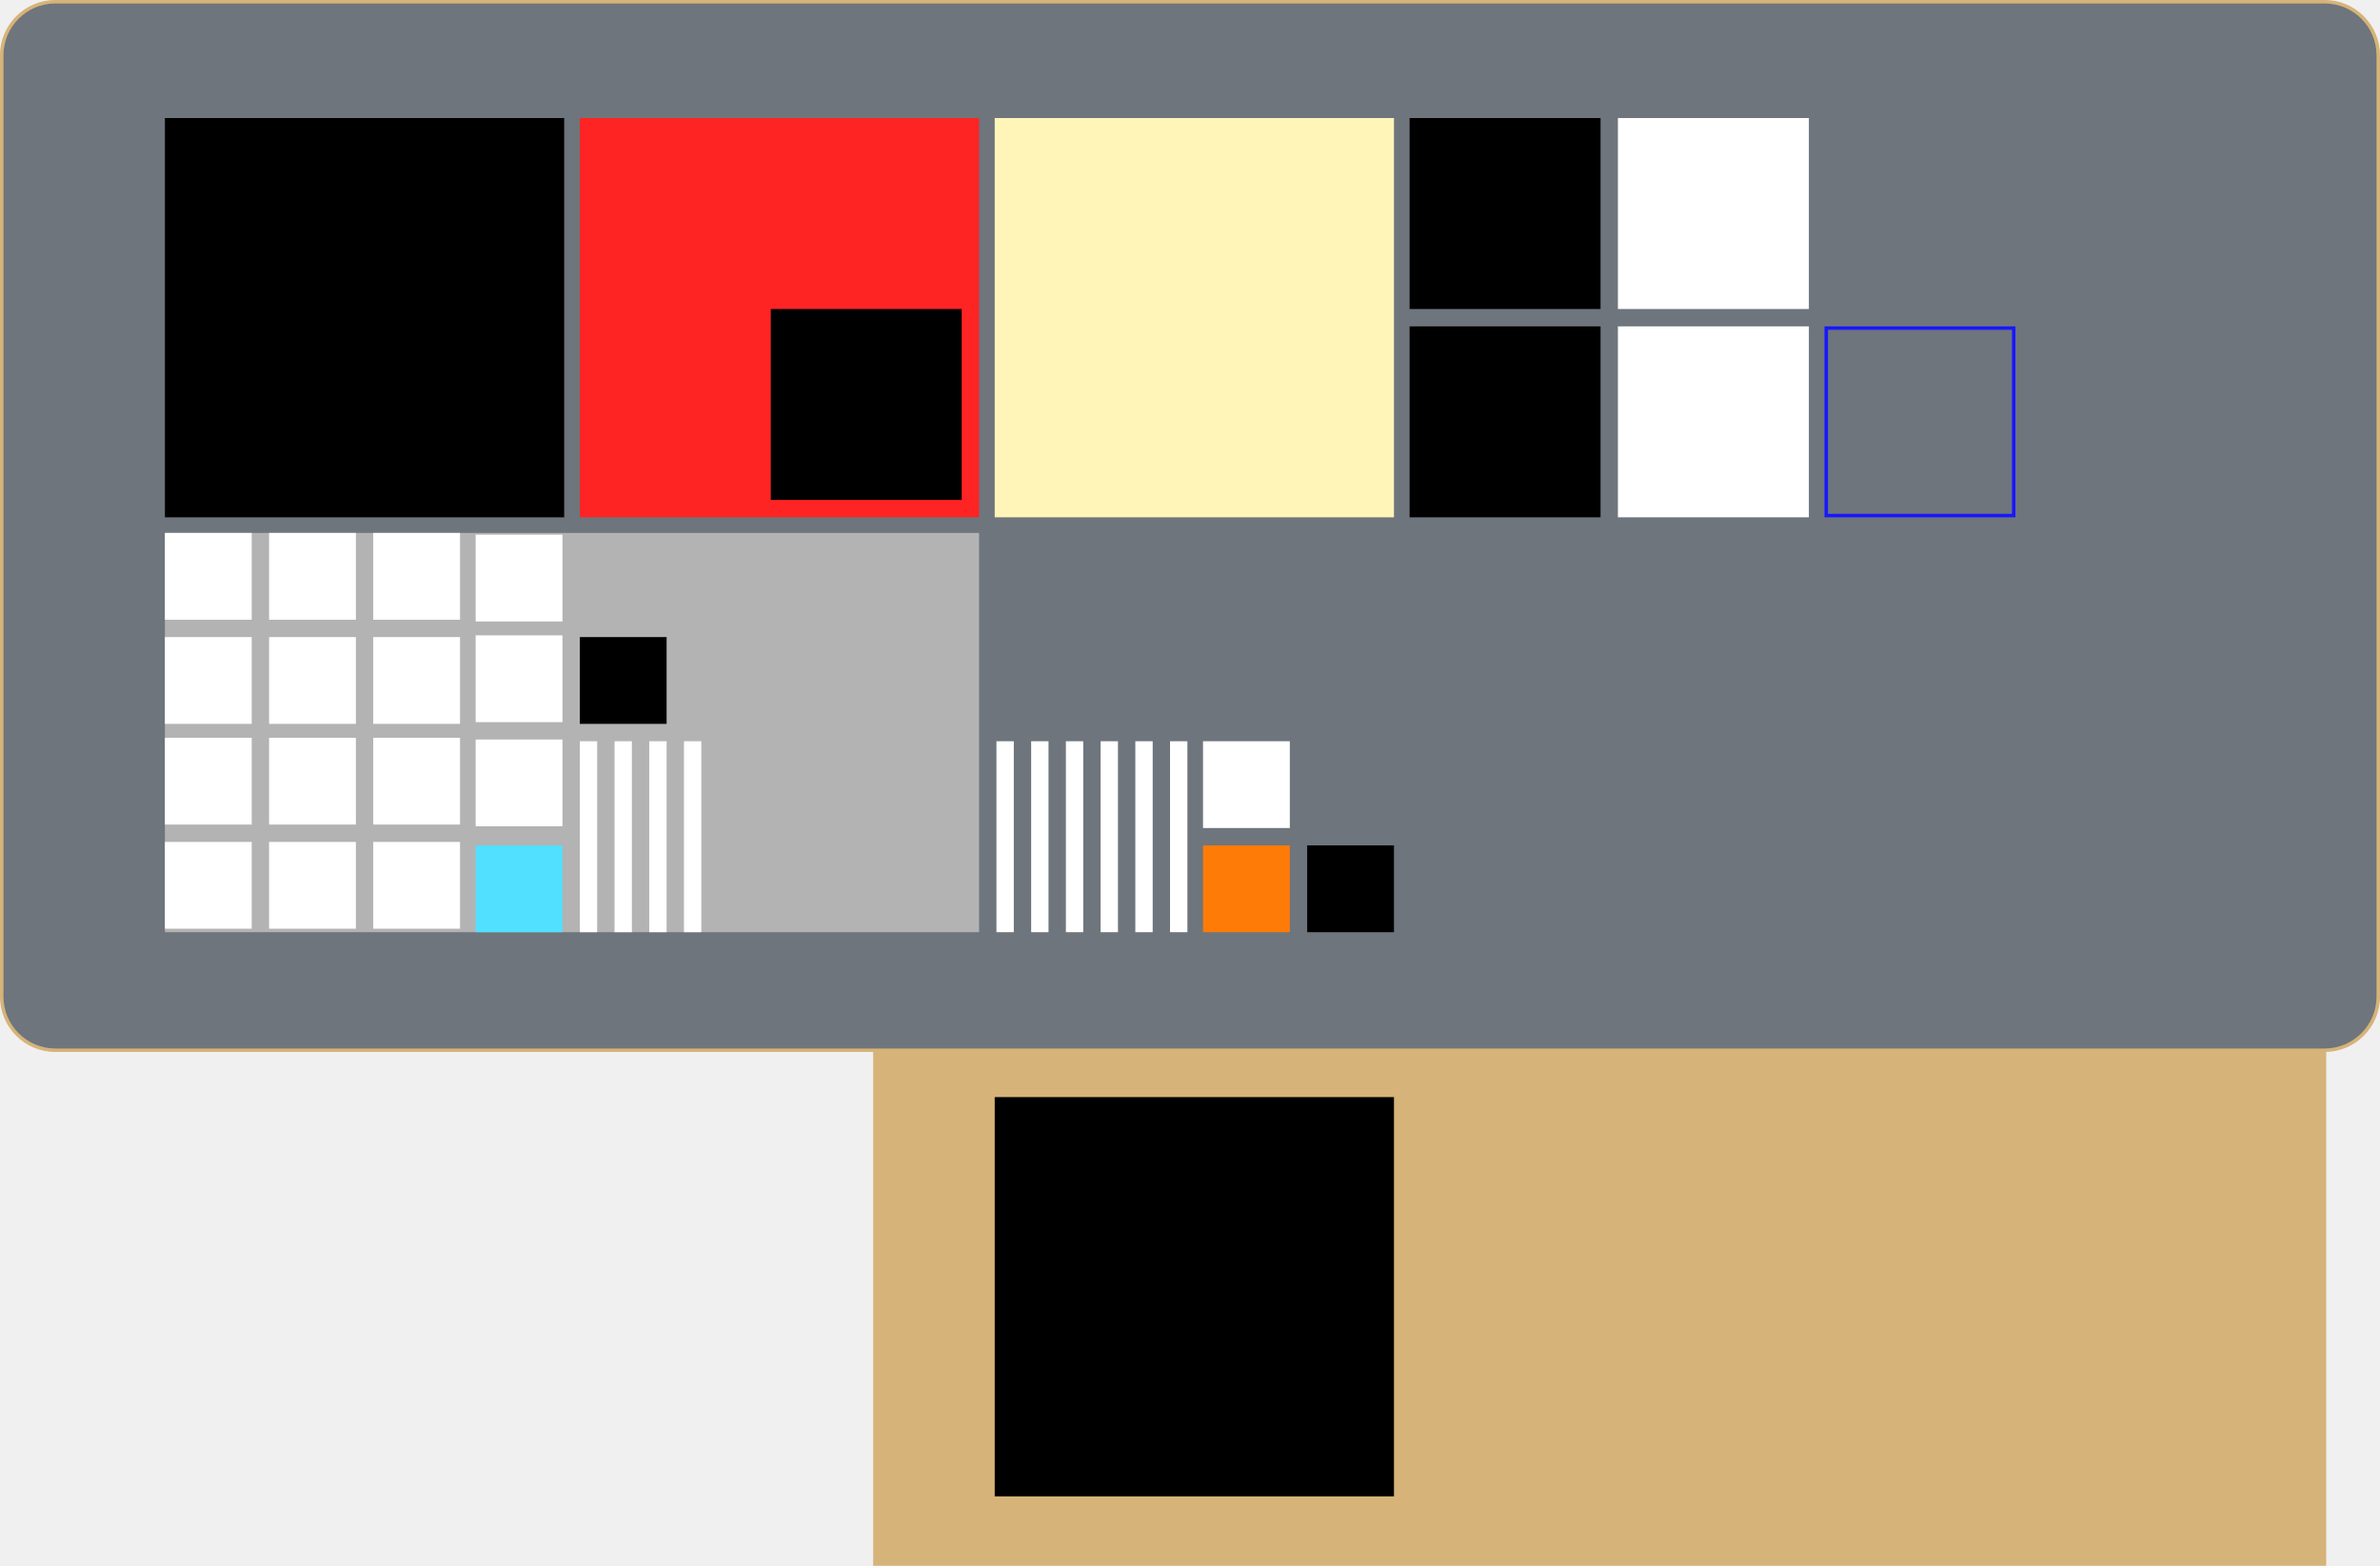
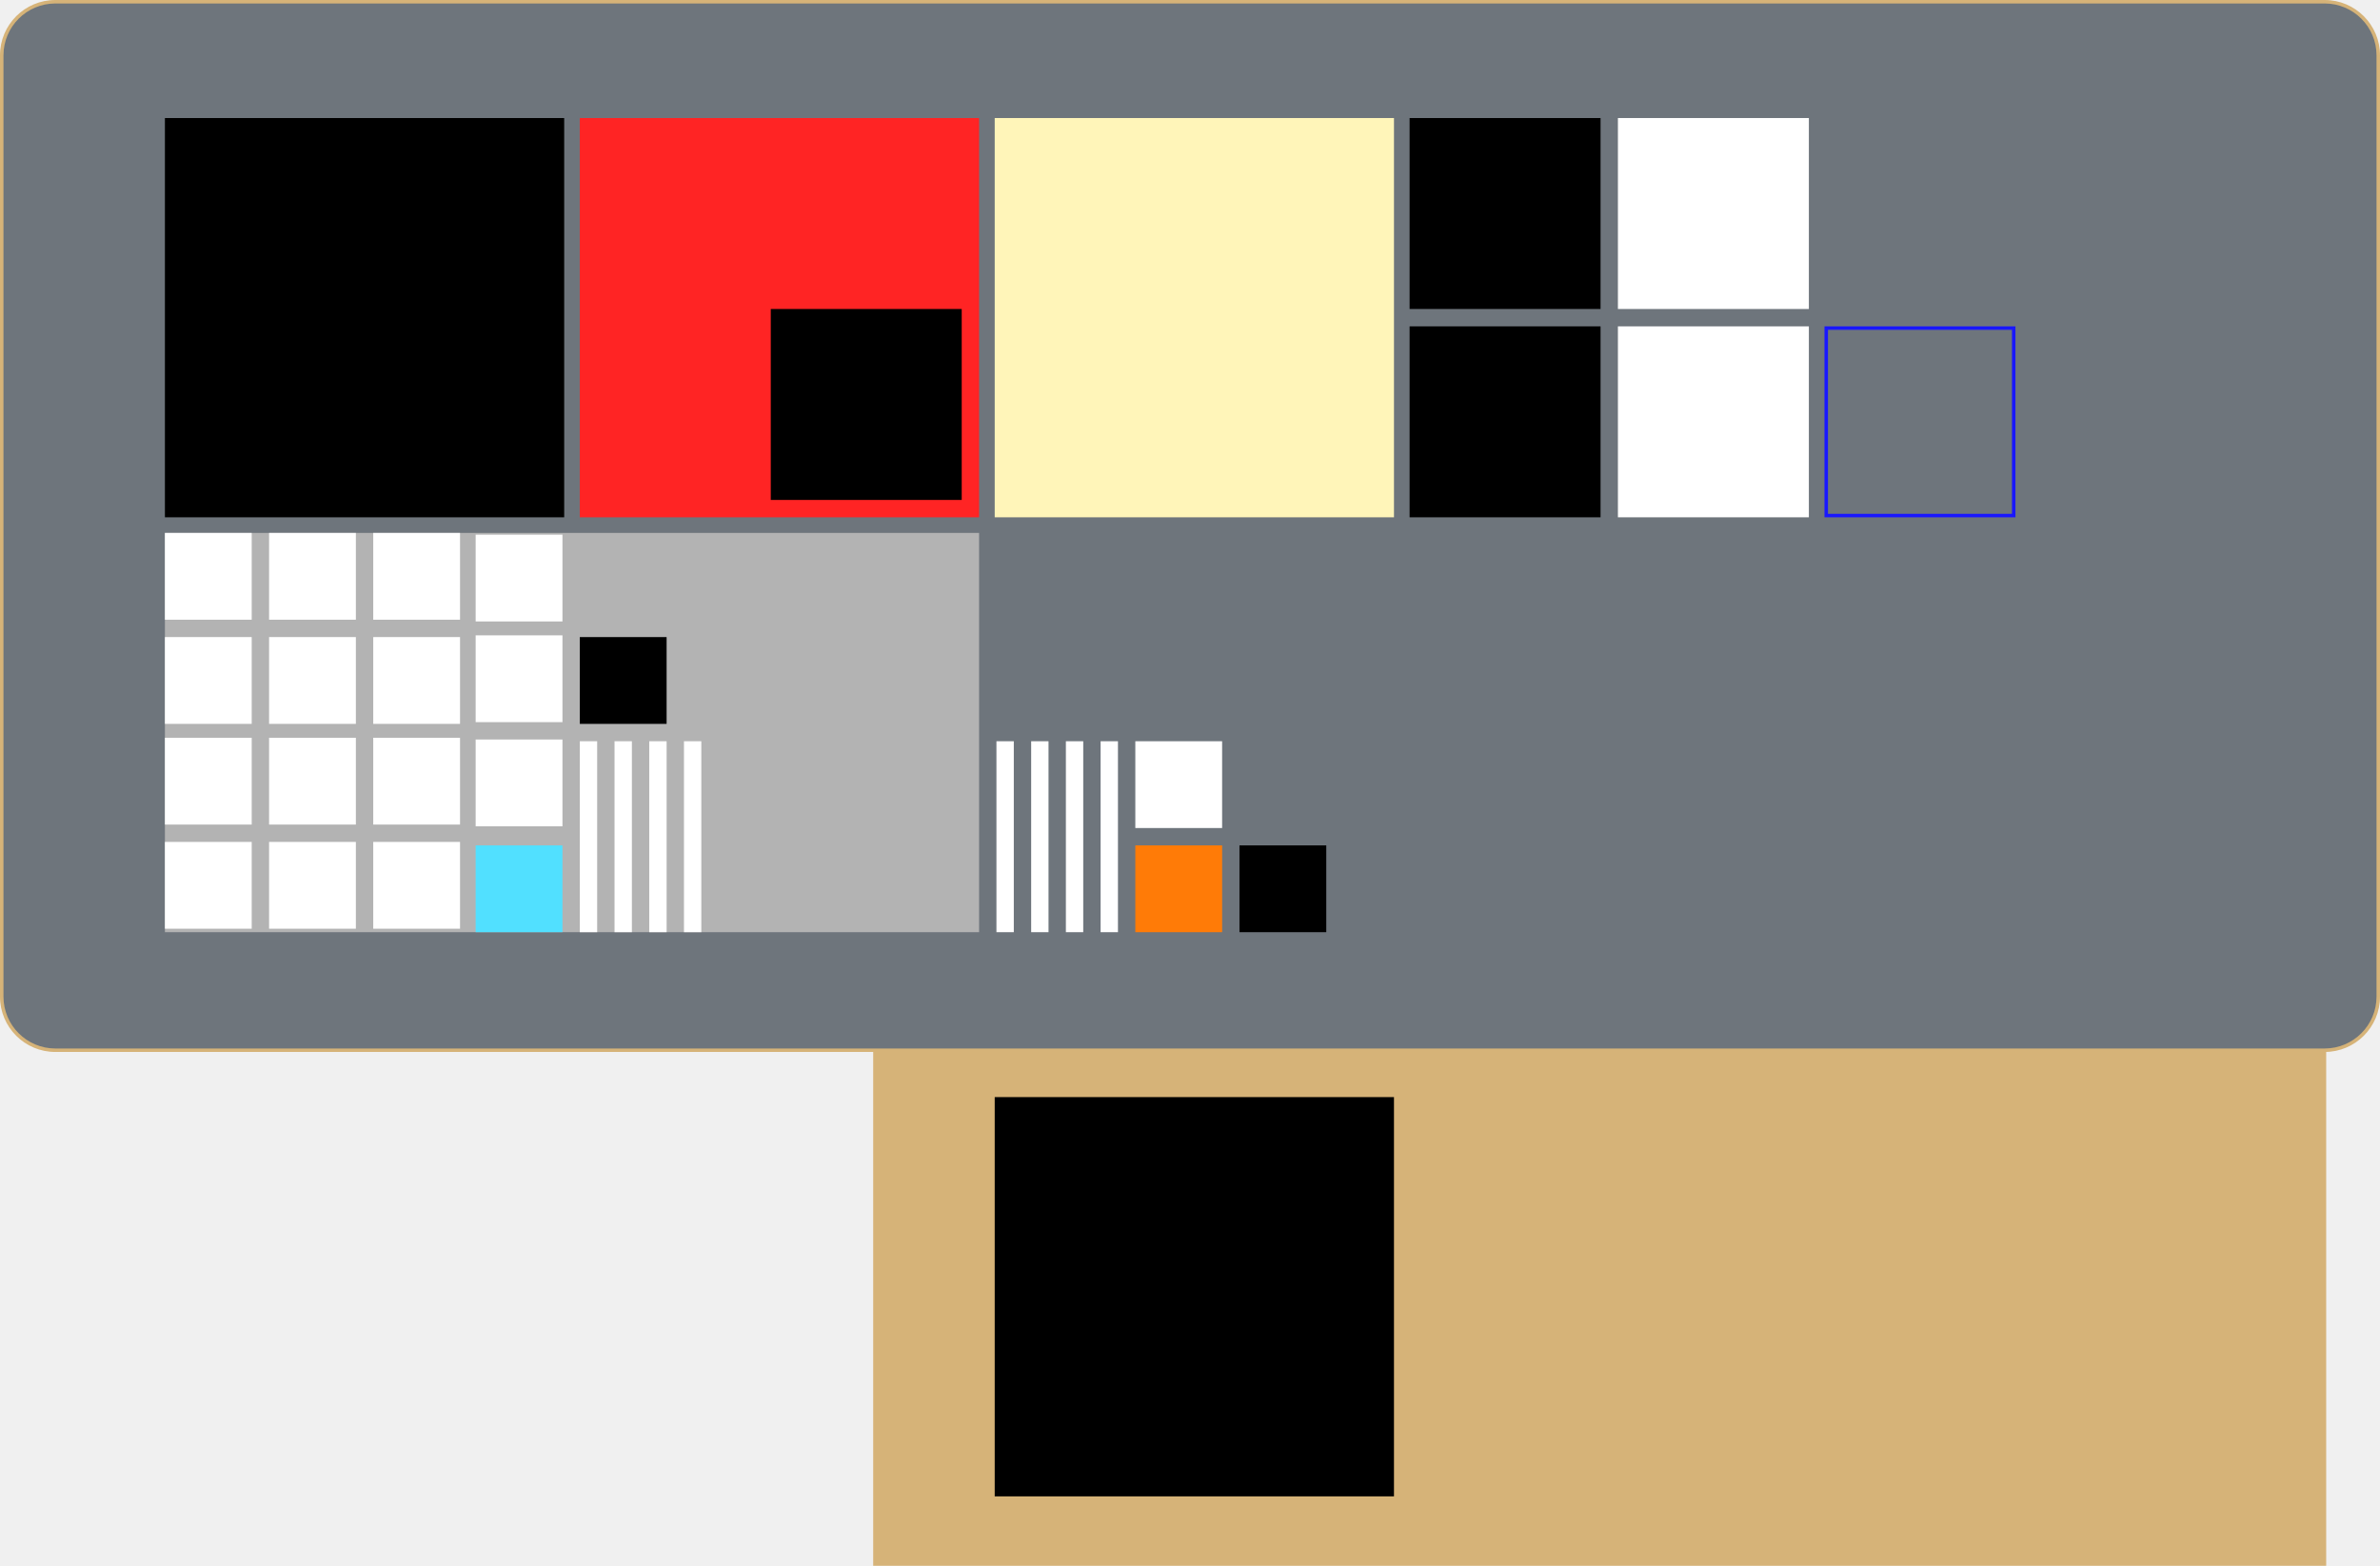
<svg xmlns="http://www.w3.org/2000/svg" viewBox="0 0 1371 902">
  <defs>
    <style>.cls-1{fill:#d6b378;}.cls-2{fill:#6e757c;}.cls-3{fill:#ff2424;}.cls-4{fill:#fff5b9;}.cls-5{fill:#b3b3b3;}.cls-6{fill:#1917ff;}.cls-7{fill:#fff;}.cls-8{fill:#51e0ff;}.cls-9{fill:#ff7b07;}</style>
  </defs>
  <g id="Desk">
    <rect class="cls-1" x="503" y="592" width="837" height="310" />
    <rect class="cls-2" x="1" y="1" width="1369" height="604" rx="30.87" />
    <path class="cls-1" d="M1339.13,2A29.9,29.9,0,0,1,1369,31.87V574.13A29.9,29.9,0,0,1,1339.13,604H31.87A29.9,29.9,0,0,1,2,574.13V31.87A29.9,29.9,0,0,1,31.87,2H1339.13m0-2H31.87A31.87,31.87,0,0,0,0,31.87V574.13A31.87,31.87,0,0,0,31.87,606H1339.13A31.87,31.87,0,0,0,1371,574.13V31.87A31.87,31.87,0,0,0,1339.13,0Z" />
  </g>
  <g id="Zak">
    <rect x="573" y="632" width="230" height="230" />
    <rect class="cls-3" x="334" y="68" width="230" height="230" />
    <rect x="95" y="68" width="230" height="230" />
    <rect class="cls-4" x="573" y="68" width="230" height="230" />
    <rect class="cls-5" x="95" y="307" width="469" height="230" />
    <rect x="444" y="178" width="110" height="110" />
    <path class="cls-6" d="M1159,190V296H1053V190h106m2-2H1051V298h110V188Z" />
    <rect x="812" y="68" width="110" height="110" />
    <rect class="cls-7" x="932" y="68" width="110" height="110" />
    <rect x="812" y="188" width="110" height="110" />
    <rect class="cls-7" x="932" y="188" width="110" height="110" />
    <rect class="cls-7" x="334" y="427" width="10" height="110" />
    <rect class="cls-7" x="594" y="427" width="10" height="110" />
    <rect class="cls-7" x="374" y="427" width="10" height="110" />
    <rect class="cls-7" x="354" y="427" width="10" height="110" />
    <rect class="cls-7" x="394" y="427" width="10" height="110" />
    <rect class="cls-7" x="574" y="427" width="10" height="110" />
    <rect class="cls-7" x="634" y="427" width="10" height="110" />
    <rect class="cls-7" x="614" y="427" width="10" height="110" />
-     <rect class="cls-7" x="693" y="427" width="50" height="50" />
+     <rect class="cls-7" x="654" y="427" width="50" height="50" />
    <rect class="cls-7" x="274" y="426" width="50" height="50" />
    <rect class="cls-7" x="215" y="485" width="50" height="50" />
    <rect class="cls-7" x="274" y="366" width="50" height="50" />
    <rect class="cls-7" x="215" y="425" width="50" height="50" />
    <rect x="334" y="367" width="50" height="50" />
    <rect class="cls-8" x="274" y="487" width="50" height="50" />
-     <rect x="753" y="487" width="50" height="50" />
-     <rect class="cls-9" x="693" y="487" width="50" height="50" />
+     <rect x="714" y="487" width="50" height="50" />
+     <rect class="cls-9" x="654" y="487" width="50" height="50" />
    <rect class="cls-7" x="155" y="485" width="50" height="50" />
    <rect class="cls-7" x="95" y="485" width="50" height="50" />
    <rect class="cls-7" x="155" y="425" width="50" height="50" />
    <rect class="cls-7" x="95" y="425" width="50" height="50" />
    <rect class="cls-7" x="155" y="367" width="50" height="50" />
    <rect class="cls-7" x="95" y="367" width="50" height="50" />
    <rect class="cls-7" x="155" y="307" width="50" height="50" />
    <rect class="cls-7" x="95" y="307" width="50" height="50" />
    <rect class="cls-7" x="274" y="308" width="50" height="50" />
    <rect class="cls-7" x="215" y="367" width="50" height="50" />
    <rect class="cls-7" x="215" y="307" width="50" height="50" />
-     <rect class="cls-7" x="674" y="427" width="10" height="110" />
-     <rect class="cls-7" x="654" y="427" width="10" height="110" />
  </g>
</svg>
